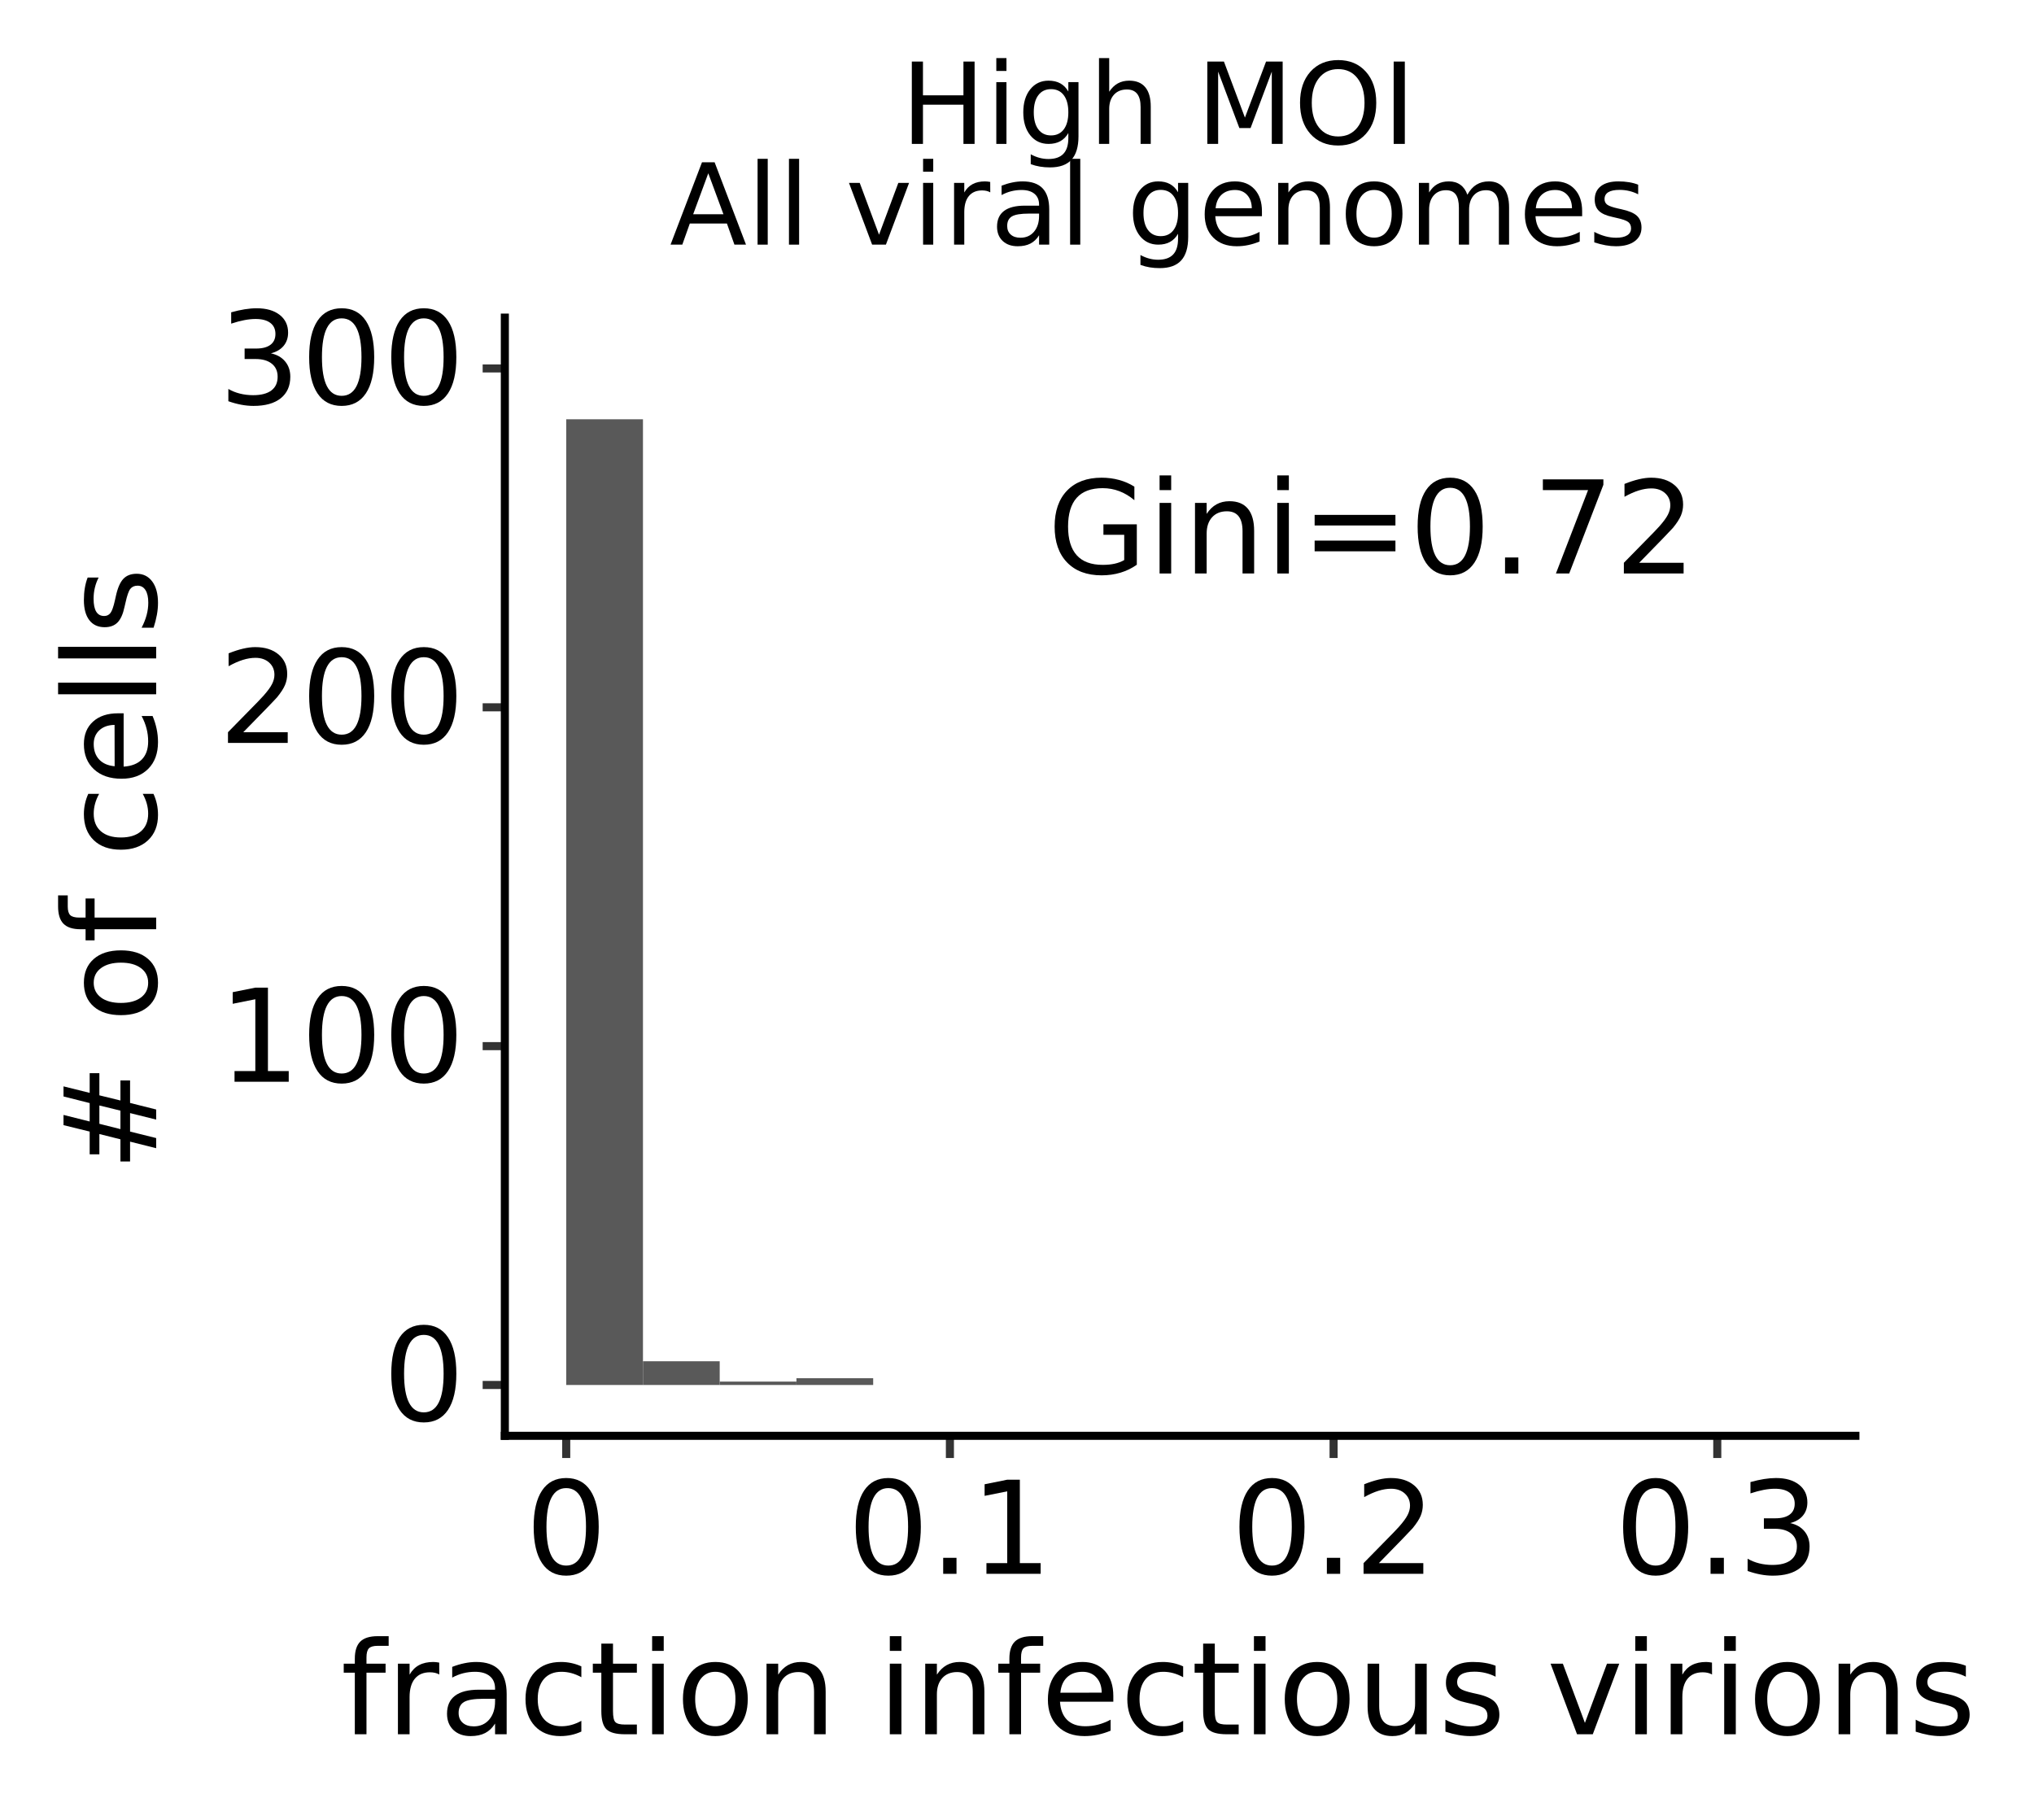
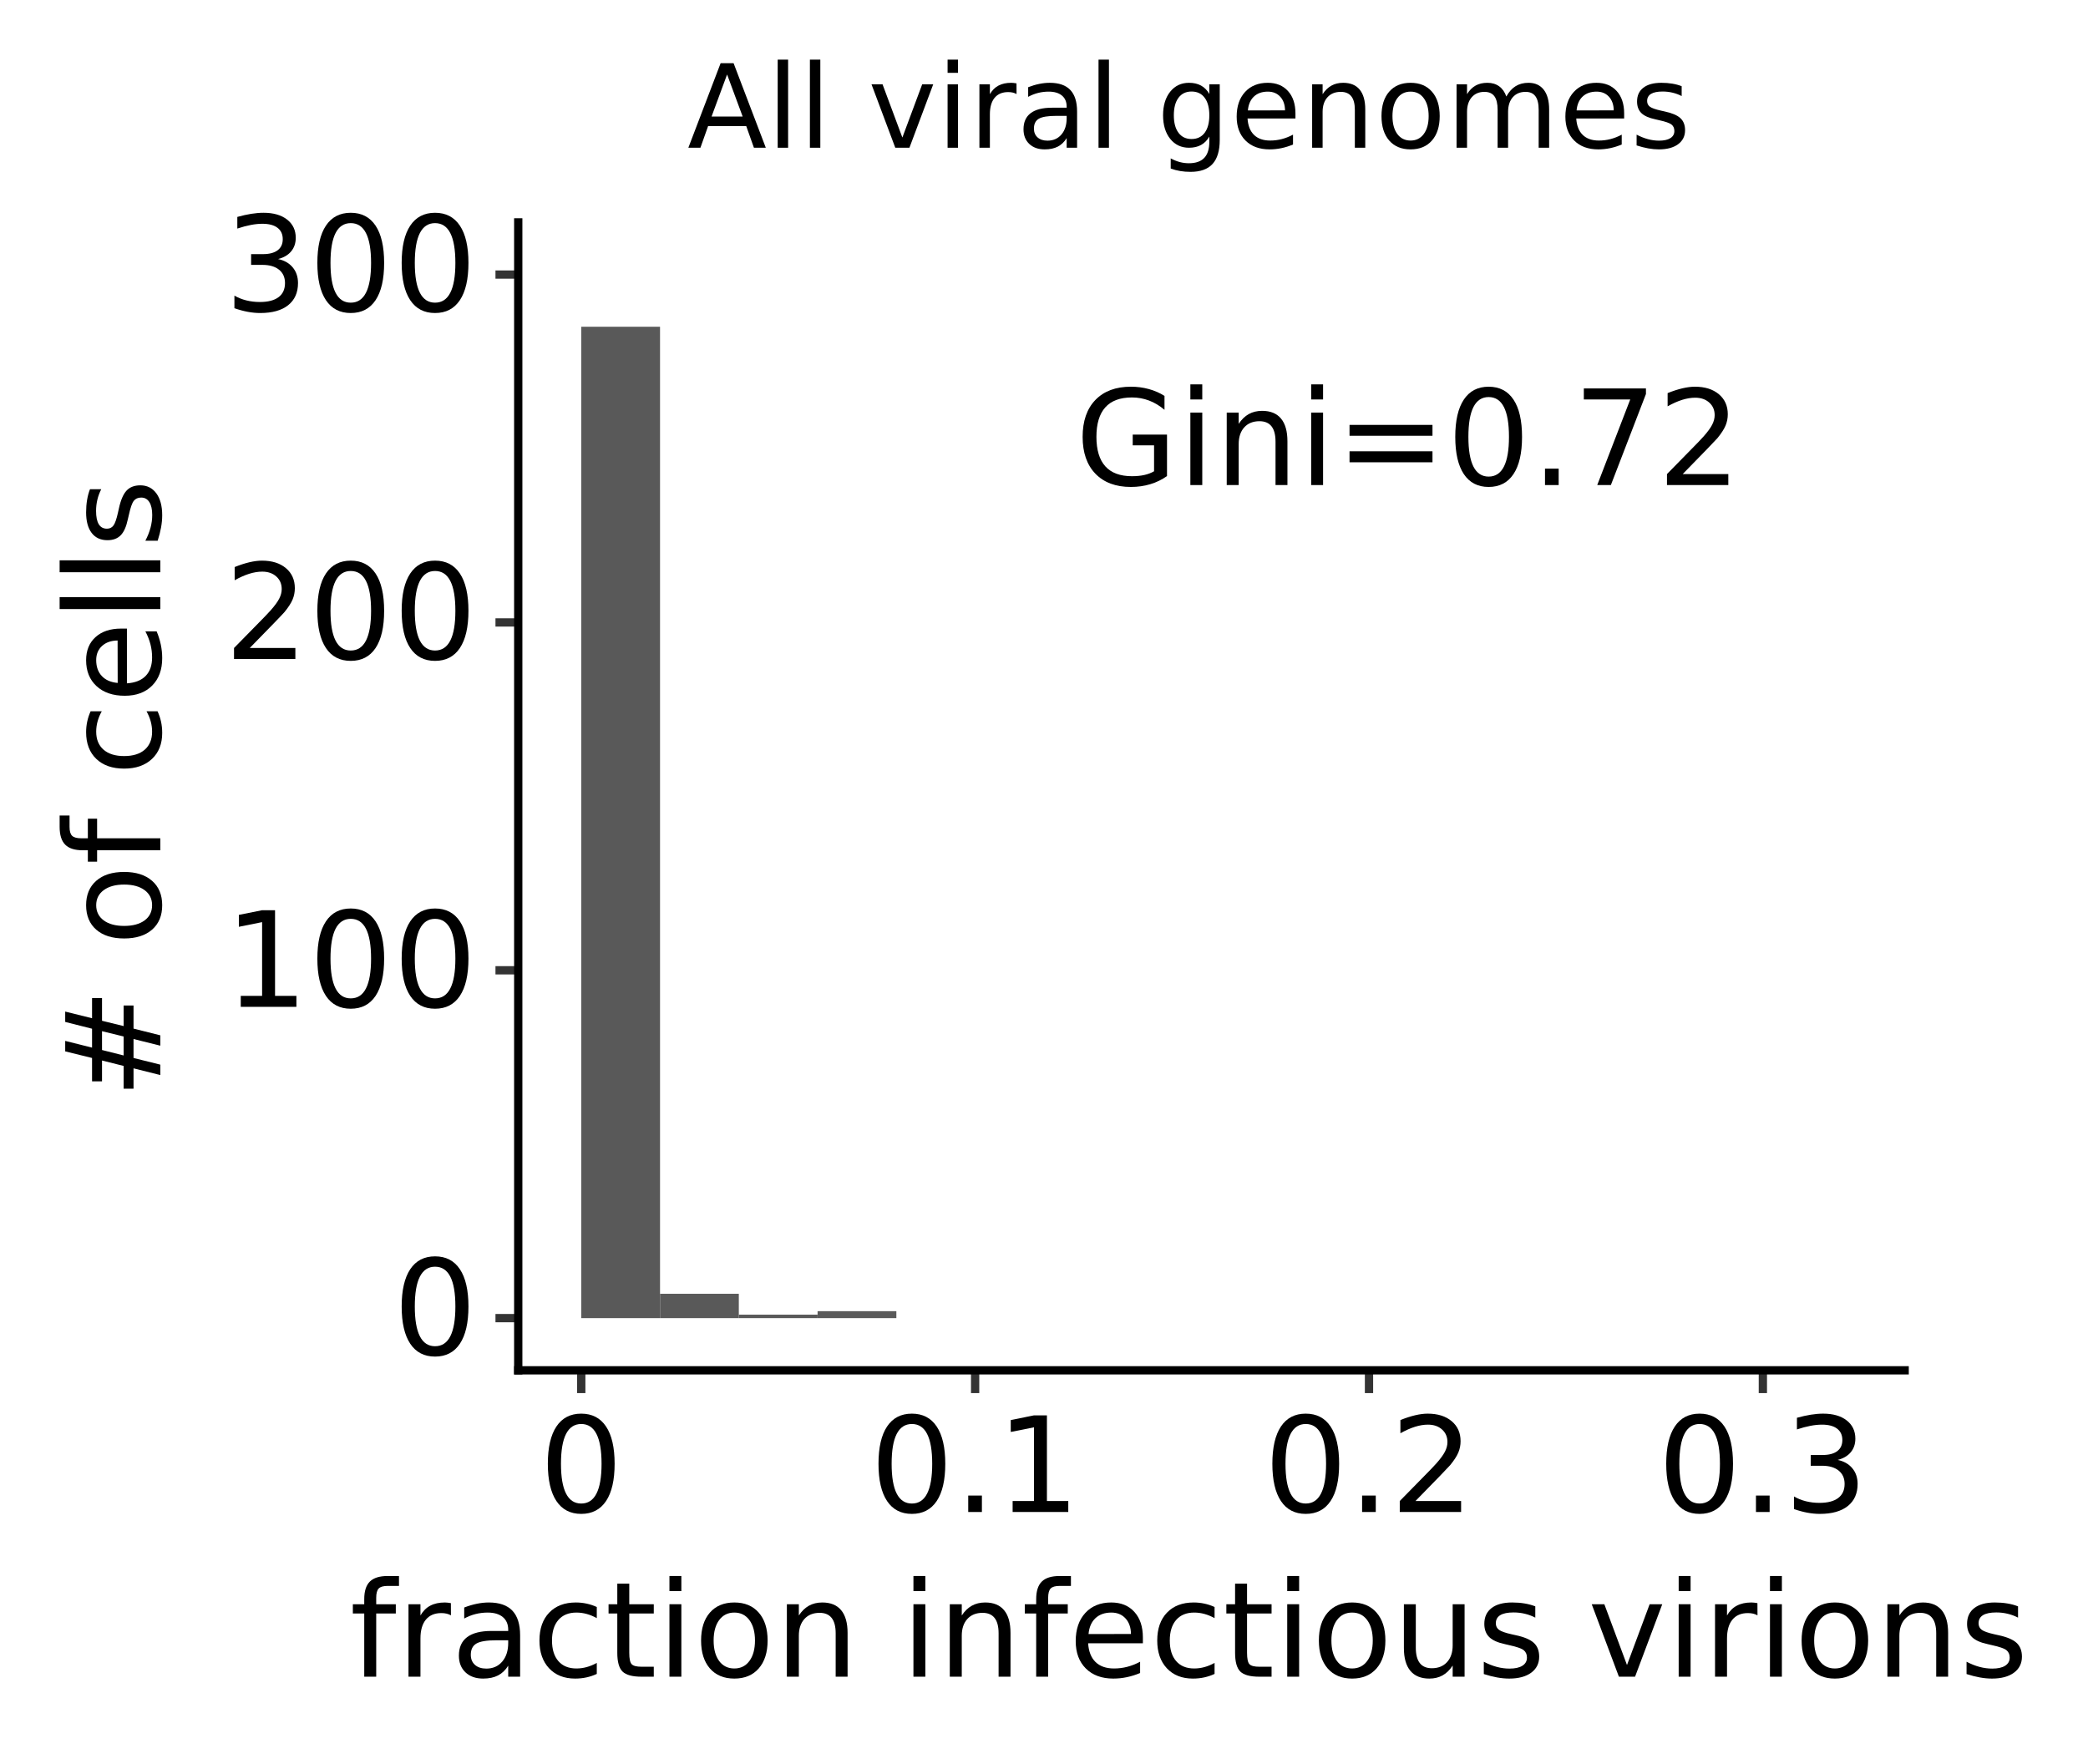
- <svg xmlns="http://www.w3.org/2000/svg" xmlns:xlink="http://www.w3.org/1999/xlink" width="252.113pt" height="225.49pt" viewBox="0 0 252.113 225.49" version="1.1">
+ <svg xmlns="http://www.w3.org/2000/svg" xmlns:xlink="http://www.w3.org/1999/xlink" width="252.113pt" height="212.971pt" viewBox="0 0 252.113 212.971" version="1.1">
  <defs>
    <style type="text/css">*{stroke-linejoin: round; stroke-linecap: butt}</style>
  </defs>
  <g id="figure_1">
    <g id="patch_1">
-       <path d="M 0 225.49  L 252.113 225.49  L 252.113 0  L 0 0  z " style="fill: #ffffff; stroke: #ffffff; stroke-linejoin: miter" />
+       <path d="M 0 212.971  L 252.113 212.971  L 252.113 0  L 0 0  z " style="fill: #ffffff; stroke: #ffffff; stroke-linejoin: miter" />
    </g>
    <g id="axes_1">
      <g id="patch_2">
-         <path d="M 62.575 177.97  L 229.975 177.97  L 229.975 39.37  L 62.575 39.37  z " style="fill: #ffffff" />
+         <path d="M 62.575 165.451  L 229.975 165.451  L 229.975 26.851  L 62.575 26.851  z " style="fill: #ffffff" />
      </g>
      <g id="matplotlib.axis_1">
        <g id="xtick_1">
          <g id="line2d_1">
-             <path d="M 70.184 177.97  " style="fill: none; stroke: #000000; stroke-width: 1.5" />
-             <defs>
-               <path id="m184c2d740b" d="M 0 0  L 0 2.75  " style="stroke: #333333" />
-             </defs>
-             <g>
-               <use xlink:href="#m184c2d740b" x="70.184" y="177.97" style="stroke: #333333" />
+             <path d="M 70.184 165.451  " style="fill: none; stroke: #000000; stroke-width: 1.5" />
+             <defs>
+               <path id="m0cec713624" d="M 0 0  L 0 2.75  " style="stroke: #333333" />
+             </defs>
+             <g>
+               <use xlink:href="#m0cec713624" x="70.184" y="165.451" style="stroke: #333333" />
            </g>
          </g>
          <g id="text_1">
-             <g transform="translate(65.09409 195.0779)scale(0.16 -0.16)">
+             <g transform="translate(65.09409 182.5587)scale(0.16 -0.16)">
              <defs>
                <path id="DejaVuSans-30" d="M 2034 4250  Q 1547 4250 1301 3770  Q 1056 3291 1056 2328  Q 1056 1369 1301 889  Q 1547 409 2034 409  Q 2525 409 2770 889  Q 3016 1369 3016 2328  Q 3016 3291 2770 3770  Q 2525 4250 2034 4250  z M 2034 4750  Q 2819 4750 3233 4129  Q 3647 3509 3647 2328  Q 3647 1150 3233 529  Q 2819 -91 2034 -91  Q 1250 -91 836 529  Q 422 1150 422 2328  Q 422 3509 836 4129  Q 1250 4750 2034 4750  z " transform="scale(0.015625)" />
              </defs>
              <use xlink:href="#DejaVuSans-30" />
            </g>
          </g>
        </g>
        <g id="xtick_2">
          <g id="line2d_2">
-             <path d="M 117.741 177.97  " style="fill: none; stroke: #000000; stroke-width: 1.5" />
-             <g>
-               <use xlink:href="#m184c2d740b" x="117.741" y="177.97" style="stroke: #333333" />
+             <path d="M 117.741 165.451  " style="fill: none; stroke: #000000; stroke-width: 1.5" />
+             <g>
+               <use xlink:href="#m0cec713624" x="117.741" y="165.451" style="stroke: #333333" />
            </g>
          </g>
          <g id="text_2">
-             <g transform="translate(105.0184 195.0779)scale(0.16 -0.16)">
+             <g transform="translate(105.0184 182.5587)scale(0.16 -0.16)">
              <defs>
                <path id="DejaVuSans-2e" d="M 684 794  L 1344 794  L 1344 0  L 684 0  L 684 794  z " transform="scale(0.015625)" />
                <path id="DejaVuSans-31" d="M 794 531  L 1825 531  L 1825 4091  L 703 3866  L 703 4441  L 1819 4666  L 2450 4666  L 2450 531  L 3481 531  L 3481 0  L 794 0  L 794 531  z " transform="scale(0.015625)" />
              </defs>
              <use xlink:href="#DejaVuSans-30" />
              <use xlink:href="#DejaVuSans-2e" x="63.623" />
              <use xlink:href="#DejaVuSans-31" x="95.41" />
            </g>
          </g>
        </g>
        <g id="xtick_3">
          <g id="line2d_3">
-             <path d="M 165.298 177.97  " style="fill: none; stroke: #000000; stroke-width: 1.5" />
-             <g>
-               <use xlink:href="#m184c2d740b" x="165.298" y="177.97" style="stroke: #333333" />
+             <path d="M 165.298 165.451  " style="fill: none; stroke: #000000; stroke-width: 1.5" />
+             <g>
+               <use xlink:href="#m0cec713624" x="165.298" y="165.451" style="stroke: #333333" />
            </g>
          </g>
          <g id="text_3">
-             <g transform="translate(152.5752 195.0779)scale(0.16 -0.16)">
+             <g transform="translate(152.5752 182.5587)scale(0.16 -0.16)">
              <defs>
                <path id="DejaVuSans-32" d="M 1228 531  L 3431 531  L 3431 0  L 469 0  L 469 531  Q 828 903 1448 1529  Q 2069 2156 2228 2338  Q 2531 2678 2651 2914  Q 2772 3150 2772 3378  Q 2772 3750 2511 3984  Q 2250 4219 1831 4219  Q 1534 4219 1204 4116  Q 875 4013 500 3803  L 500 4441  Q 881 4594 1212 4672  Q 1544 4750 1819 4750  Q 2544 4750 2975 4387  Q 3406 4025 3406 3419  Q 3406 3131 3298 2873  Q 3191 2616 2906 2266  Q 2828 2175 2409 1742  Q 1991 1309 1228 531  z " transform="scale(0.015625)" />
              </defs>
              <use xlink:href="#DejaVuSans-30" />
              <use xlink:href="#DejaVuSans-2e" x="63.623" />
              <use xlink:href="#DejaVuSans-32" x="95.41" />
            </g>
          </g>
        </g>
        <g id="xtick_4">
          <g id="line2d_4">
-             <path d="M 212.855 177.97  " style="fill: none; stroke: #000000; stroke-width: 1.5" />
-             <g>
-               <use xlink:href="#m184c2d740b" x="212.855" y="177.97" style="stroke: #333333" />
+             <path d="M 212.855 165.451  " style="fill: none; stroke: #000000; stroke-width: 1.5" />
+             <g>
+               <use xlink:href="#m0cec713624" x="212.855" y="165.451" style="stroke: #333333" />
            </g>
          </g>
          <g id="text_4">
-             <g transform="translate(200.132 195.0779)scale(0.16 -0.16)">
+             <g transform="translate(200.132 182.5587)scale(0.16 -0.16)">
              <defs>
                <path id="DejaVuSans-33" d="M 2597 2516  Q 3050 2419 3304 2112  Q 3559 1806 3559 1356  Q 3559 666 3084 287  Q 2609 -91 1734 -91  Q 1441 -91 1130 -33  Q 819 25 488 141  L 488 750  Q 750 597 1062 519  Q 1375 441 1716 441  Q 2309 441 2620 675  Q 2931 909 2931 1356  Q 2931 1769 2642 2001  Q 2353 2234 1838 2234  L 1294 2234  L 1294 2753  L 1863 2753  Q 2328 2753 2575 2939  Q 2822 3125 2822 3475  Q 2822 3834 2567 4026  Q 2313 4219 1838 4219  Q 1578 4219 1281 4162  Q 984 4106 628 3988  L 628 4550  Q 988 4650 1302 4700  Q 1616 4750 1894 4750  Q 2613 4750 3031 4423  Q 3450 4097 3450 3541  Q 3450 3153 3228 2886  Q 3006 2619 2597 2516  z " transform="scale(0.015625)" />
              </defs>
              <use xlink:href="#DejaVuSans-30" />
              <use xlink:href="#DejaVuSans-2e" x="63.623" />
              <use xlink:href="#DejaVuSans-33" x="95.41" />
            </g>
          </g>
        </g>
        <g id="xtick_5" />
        <g id="xtick_6" />
        <g id="xtick_7" />
        <g id="text_5">
-           <g transform="translate(42.2375 214.9629)scale(0.16 -0.16)">
+           <g transform="translate(42.2375 202.4437)scale(0.16 -0.16)">
            <defs>
              <path id="DejaVuSans-66" d="M 2375 4863  L 2375 4384  L 1825 4384  Q 1516 4384 1395 4259  Q 1275 4134 1275 3809  L 1275 3500  L 2222 3500  L 2222 3053  L 1275 3053  L 1275 0  L 697 0  L 697 3053  L 147 3053  L 147 3500  L 697 3500  L 697 3744  Q 697 4328 969 4595  Q 1241 4863 1831 4863  L 2375 4863  z " transform="scale(0.015625)" />
              <path id="DejaVuSans-72" d="M 2631 2963  Q 2534 3019 2420 3045  Q 2306 3072 2169 3072  Q 1681 3072 1420 2755  Q 1159 2438 1159 1844  L 1159 0  L 581 0  L 581 3500  L 1159 3500  L 1159 2956  Q 1341 3275 1631 3429  Q 1922 3584 2338 3584  Q 2397 3584 2469 3576  Q 2541 3569 2628 3553  L 2631 2963  z " transform="scale(0.015625)" />
              <path id="DejaVuSans-61" d="M 2194 1759  Q 1497 1759 1228 1600  Q 959 1441 959 1056  Q 959 750 1161 570  Q 1363 391 1709 391  Q 2188 391 2477 730  Q 2766 1069 2766 1631  L 2766 1759  L 2194 1759  z M 3341 1997  L 3341 0  L 2766 0  L 2766 531  Q 2569 213 2275 61  Q 1981 -91 1556 -91  Q 1019 -91 701 211  Q 384 513 384 1019  Q 384 1609 779 1909  Q 1175 2209 1959 2209  L 2766 2209  L 2766 2266  Q 2766 2663 2505 2880  Q 2244 3097 1772 3097  Q 1472 3097 1187 3025  Q 903 2953 641 2809  L 641 3341  Q 956 3463 1253 3523  Q 1550 3584 1831 3584  Q 2591 3584 2966 3190  Q 3341 2797 3341 1997  z " transform="scale(0.015625)" />
              <path id="DejaVuSans-63" d="M 3122 3366  L 3122 2828  Q 2878 2963 2633 3030  Q 2388 3097 2138 3097  Q 1578 3097 1268 2742  Q 959 2388 959 1747  Q 959 1106 1268 751  Q 1578 397 2138 397  Q 2388 397 2633 464  Q 2878 531 3122 666  L 3122 134  Q 2881 22 2623 -34  Q 2366 -91 2075 -91  Q 1284 -91 818 406  Q 353 903 353 1747  Q 353 2603 823 3093  Q 1294 3584 2113 3584  Q 2378 3584 2631 3529  Q 2884 3475 3122 3366  z " transform="scale(0.015625)" />
              <path id="DejaVuSans-74" d="M 1172 4494  L 1172 3500  L 2356 3500  L 2356 3053  L 1172 3053  L 1172 1153  Q 1172 725 1289 603  Q 1406 481 1766 481  L 2356 481  L 2356 0  L 1766 0  Q 1100 0 847 248  Q 594 497 594 1153  L 594 3053  L 172 3053  L 172 3500  L 594 3500  L 594 4494  L 1172 4494  z " transform="scale(0.015625)" />
              <path id="DejaVuSans-69" d="M 603 3500  L 1178 3500  L 1178 0  L 603 0  L 603 3500  z M 603 4863  L 1178 4863  L 1178 4134  L 603 4134  L 603 4863  z " transform="scale(0.015625)" />
              <path id="DejaVuSans-6f" d="M 1959 3097  Q 1497 3097 1228 2736  Q 959 2375 959 1747  Q 959 1119 1226 758  Q 1494 397 1959 397  Q 2419 397 2687 759  Q 2956 1122 2956 1747  Q 2956 2369 2687 2733  Q 2419 3097 1959 3097  z M 1959 3584  Q 2709 3584 3137 3096  Q 3566 2609 3566 1747  Q 3566 888 3137 398  Q 2709 -91 1959 -91  Q 1206 -91 779 398  Q 353 888 353 1747  Q 353 2609 779 3096  Q 1206 3584 1959 3584  z " transform="scale(0.015625)" />
              <path id="DejaVuSans-6e" d="M 3513 2113  L 3513 0  L 2938 0  L 2938 2094  Q 2938 2591 2744 2837  Q 2550 3084 2163 3084  Q 1697 3084 1428 2787  Q 1159 2491 1159 1978  L 1159 0  L 581 0  L 581 3500  L 1159 3500  L 1159 2956  Q 1366 3272 1645 3428  Q 1925 3584 2291 3584  Q 2894 3584 3203 3211  Q 3513 2838 3513 2113  z " transform="scale(0.015625)" />
              <path id="DejaVuSans-20" transform="scale(0.015625)" />
              <path id="DejaVuSans-65" d="M 3597 1894  L 3597 1613  L 953 1613  Q 991 1019 1311 708  Q 1631 397 2203 397  Q 2534 397 2845 478  Q 3156 559 3463 722  L 3463 178  Q 3153 47 2828 -22  Q 2503 -91 2169 -91  Q 1331 -91 842 396  Q 353 884 353 1716  Q 353 2575 817 3079  Q 1281 3584 2069 3584  Q 2775 3584 3186 3129  Q 3597 2675 3597 1894  z M 3022 2063  Q 3016 2534 2758 2815  Q 2500 3097 2075 3097  Q 1594 3097 1305 2825  Q 1016 2553 972 2059  L 3022 2063  z " transform="scale(0.015625)" />
              <path id="DejaVuSans-75" d="M 544 1381  L 544 3500  L 1119 3500  L 1119 1403  Q 1119 906 1312 657  Q 1506 409 1894 409  Q 2359 409 2629 706  Q 2900 1003 2900 1516  L 2900 3500  L 3475 3500  L 3475 0  L 2900 0  L 2900 538  Q 2691 219 2414 64  Q 2138 -91 1772 -91  Q 1169 -91 856 284  Q 544 659 544 1381  z M 1991 3584  L 1991 3584  z " transform="scale(0.015625)" />
              <path id="DejaVuSans-73" d="M 2834 3397  L 2834 2853  Q 2591 2978 2328 3040  Q 2066 3103 1784 3103  Q 1356 3103 1142 2972  Q 928 2841 928 2578  Q 928 2378 1081 2264  Q 1234 2150 1697 2047  L 1894 2003  Q 2506 1872 2764 1633  Q 3022 1394 3022 966  Q 3022 478 2636 193  Q 2250 -91 1575 -91  Q 1294 -91 989 -36  Q 684 19 347 128  L 347 722  Q 666 556 975 473  Q 1284 391 1588 391  Q 1994 391 2212 530  Q 2431 669 2431 922  Q 2431 1156 2273 1281  Q 2116 1406 1581 1522  L 1381 1569  Q 847 1681 609 1914  Q 372 2147 372 2553  Q 372 3047 722 3315  Q 1072 3584 1716 3584  Q 2034 3584 2315 3537  Q 2597 3491 2834 3397  z " transform="scale(0.015625)" />
              <path id="DejaVuSans-76" d="M 191 3500  L 800 3500  L 1894 563  L 2988 3500  L 3597 3500  L 2284 0  L 1503 0  L 191 3500  z " transform="scale(0.015625)" />
            </defs>
            <use xlink:href="#DejaVuSans-66" />
            <use xlink:href="#DejaVuSans-72" x="35.205" />
            <use xlink:href="#DejaVuSans-61" x="76.318" />
            <use xlink:href="#DejaVuSans-63" x="137.598" />
            <use xlink:href="#DejaVuSans-74" x="192.578" />
            <use xlink:href="#DejaVuSans-69" x="231.787" />
            <use xlink:href="#DejaVuSans-6f" x="259.57" />
            <use xlink:href="#DejaVuSans-6e" x="320.752" />
            <use xlink:href="#DejaVuSans-20" x="384.131" />
            <use xlink:href="#DejaVuSans-69" x="415.918" />
            <use xlink:href="#DejaVuSans-6e" x="443.701" />
            <use xlink:href="#DejaVuSans-66" x="507.08" />
            <use xlink:href="#DejaVuSans-65" x="542.285" />
            <use xlink:href="#DejaVuSans-63" x="603.809" />
            <use xlink:href="#DejaVuSans-74" x="658.789" />
            <use xlink:href="#DejaVuSans-69" x="697.998" />
            <use xlink:href="#DejaVuSans-6f" x="725.781" />
            <use xlink:href="#DejaVuSans-75" x="786.963" />
            <use xlink:href="#DejaVuSans-73" x="850.342" />
            <use xlink:href="#DejaVuSans-20" x="902.441" />
            <use xlink:href="#DejaVuSans-76" x="934.229" />
            <use xlink:href="#DejaVuSans-69" x="993.408" />
            <use xlink:href="#DejaVuSans-72" x="1021.191" />
            <use xlink:href="#DejaVuSans-69" x="1062.305" />
            <use xlink:href="#DejaVuSans-6f" x="1090.088" />
            <use xlink:href="#DejaVuSans-6e" x="1151.27" />
            <use xlink:href="#DejaVuSans-73" x="1214.648" />
          </g>
        </g>
      </g>
      <g id="matplotlib.axis_2">
        <g id="ytick_1">
          <g id="line2d_5">
-             <path d="M 62.575 171.67  " style="fill: none; stroke: #000000; stroke-width: 1.5" />
-             <defs>
-               <path id="ma830502c39" d="M 0 0  L -2.75 0  " style="stroke: #333333" />
-             </defs>
-             <g>
-               <use xlink:href="#ma830502c39" x="62.575" y="171.67" style="stroke: #333333" />
+             <path d="M 62.575 159.151  " style="fill: none; stroke: #000000; stroke-width: 1.5" />
+             <defs>
+               <path id="m7ae7f7d415" d="M 0 0  L -2.75 0  " style="stroke: #333333" />
+             </defs>
+             <g>
+               <use xlink:href="#m7ae7f7d415" x="62.575" y="159.151" style="stroke: #333333" />
            </g>
          </g>
          <g id="text_6">
-             <g transform="translate(47.445 176.0854)scale(0.16 -0.16)">
+             <g transform="translate(47.445 163.5662)scale(0.16 -0.16)">
              <use xlink:href="#DejaVuSans-30" />
            </g>
          </g>
        </g>
        <g id="ytick_2">
          <g id="line2d_6">
-             <path d="M 62.575 129.67  " style="fill: none; stroke: #000000; stroke-width: 1.5" />
-             <g>
-               <use xlink:href="#ma830502c39" x="62.575" y="129.67" style="stroke: #333333" />
+             <path d="M 62.575 117.151  " style="fill: none; stroke: #000000; stroke-width: 1.5" />
+             <g>
+               <use xlink:href="#m7ae7f7d415" x="62.575" y="117.151" style="stroke: #333333" />
            </g>
          </g>
          <g id="text_7">
-             <g transform="translate(27.085 134.0854)scale(0.16 -0.16)">
+             <g transform="translate(27.085 121.5662)scale(0.16 -0.16)">
              <use xlink:href="#DejaVuSans-31" />
              <use xlink:href="#DejaVuSans-30" x="63.623" />
              <use xlink:href="#DejaVuSans-30" x="127.246" />
            </g>
          </g>
        </g>
        <g id="ytick_3">
          <g id="line2d_7">
-             <path d="M 62.575 87.67  " style="fill: none; stroke: #000000; stroke-width: 1.5" />
-             <g>
-               <use xlink:href="#ma830502c39" x="62.575" y="87.67" style="stroke: #333333" />
+             <path d="M 62.575 75.151  " style="fill: none; stroke: #000000; stroke-width: 1.5" />
+             <g>
+               <use xlink:href="#m7ae7f7d415" x="62.575" y="75.151" style="stroke: #333333" />
            </g>
          </g>
          <g id="text_8">
-             <g transform="translate(27.085 92.08541)scale(0.16 -0.16)">
+             <g transform="translate(27.085 79.56615)scale(0.16 -0.16)">
              <use xlink:href="#DejaVuSans-32" />
              <use xlink:href="#DejaVuSans-30" x="63.623" />
              <use xlink:href="#DejaVuSans-30" x="127.246" />
            </g>
          </g>
        </g>
        <g id="ytick_4">
          <g id="line2d_8">
-             <path d="M 62.575 45.67  " style="fill: none; stroke: #000000; stroke-width: 1.5" />
-             <g>
-               <use xlink:href="#ma830502c39" x="62.575" y="45.67" style="stroke: #333333" />
+             <path d="M 62.575 33.151  " style="fill: none; stroke: #000000; stroke-width: 1.5" />
+             <g>
+               <use xlink:href="#m7ae7f7d415" x="62.575" y="33.151" style="stroke: #333333" />
            </g>
          </g>
          <g id="text_9">
-             <g transform="translate(27.085 50.08541)scale(0.16 -0.16)">
+             <g transform="translate(27.085 37.56615)scale(0.16 -0.16)">
              <use xlink:href="#DejaVuSans-33" />
              <use xlink:href="#DejaVuSans-30" x="63.623" />
              <use xlink:href="#DejaVuSans-30" x="127.246" />
            </g>
          </g>
        </g>
        <g id="ytick_5" />
        <g id="ytick_6" />
        <g id="ytick_7" />
        <g id="text_10">
-           <g transform="translate(19.3575 145.2042)rotate(-90)scale(0.16 -0.16)">
+           <g transform="translate(19.3575 132.6849)rotate(-90)scale(0.16 -0.16)">
            <defs>
              <path id="DejaVuSans-23" d="M 3272 2816  L 2363 2816  L 2100 1772  L 3016 1772  L 3272 2816  z M 2803 4594  L 2478 3297  L 3391 3297  L 3719 4594  L 4219 4594  L 3897 3297  L 4872 3297  L 4872 2816  L 3775 2816  L 3519 1772  L 4513 1772  L 4513 1294  L 3397 1294  L 3072 0  L 2572 0  L 2894 1294  L 1978 1294  L 1656 0  L 1153 0  L 1478 1294  L 494 1294  L 494 1772  L 1594 1772  L 1856 2816  L 850 2816  L 850 3297  L 1978 3297  L 2297 4594  L 2803 4594  z " transform="scale(0.015625)" />
              <path id="DejaVuSans-6c" d="M 603 4863  L 1178 4863  L 1178 0  L 603 0  L 603 4863  z " transform="scale(0.015625)" />
            </defs>
            <use xlink:href="#DejaVuSans-23" />
            <use xlink:href="#DejaVuSans-20" x="83.789" />
            <use xlink:href="#DejaVuSans-6f" x="115.576" />
            <use xlink:href="#DejaVuSans-66" x="176.758" />
            <use xlink:href="#DejaVuSans-20" x="211.963" />
            <use xlink:href="#DejaVuSans-63" x="243.75" />
            <use xlink:href="#DejaVuSans-65" x="298.73" />
            <use xlink:href="#DejaVuSans-6c" x="360.254" />
            <use xlink:href="#DejaVuSans-6c" x="388.037" />
            <use xlink:href="#DejaVuSans-73" x="415.82" />
          </g>
        </g>
      </g>
      <g id="PolyCollection_1">
-         <path d="M 70.184 171.67  L 70.184 51.97  L 79.695 51.97  L 79.695 171.67  z " clip-path="url(#pb35e18c013)" style="fill: #595959" />
-         <path d="M 79.695 171.67  L 79.695 168.73  L 89.207 168.73  L 89.207 171.67  z " clip-path="url(#pb35e18c013)" style="fill: #595959" />
-         <path d="M 89.207 171.67  L 89.207 171.25  L 98.718 171.25  L 98.718 171.67  z " clip-path="url(#pb35e18c013)" style="fill: #595959" />
-         <path d="M 98.718 171.67  L 98.718 170.83  L 108.23 170.83  L 108.23 171.67  z " clip-path="url(#pb35e18c013)" style="fill: #595959" />
-         <path d="M 108.23 171.67  L 108.23 171.67  L 117.741 171.67  L 117.741 171.67  z " clip-path="url(#pb35e18c013)" style="fill: #595959" />
-         <path d="M 117.741 171.67  L 117.741 171.67  L 127.252 171.67  L 127.252 171.67  z " clip-path="url(#pb35e18c013)" style="fill: #595959" />
-         <path d="M 127.252 171.67  L 127.252 171.67  L 136.764 171.67  L 136.764 171.67  z " clip-path="url(#pb35e18c013)" style="fill: #595959" />
-         <path d="M 136.764 171.67  L 136.764 171.67  L 146.275 171.67  L 146.275 171.67  z " clip-path="url(#pb35e18c013)" style="fill: #595959" />
-         <path d="M 146.275 171.67  L 146.275 171.67  L 155.786 171.67  L 155.786 171.67  z " clip-path="url(#pb35e18c013)" style="fill: #595959" />
-         <path d="M 155.786 171.67  L 155.786 171.67  L 165.298 171.67  L 165.298 171.67  z " clip-path="url(#pb35e18c013)" style="fill: #595959" />
-         <path d="M 165.298 171.67  L 165.298 171.67  L 174.809 171.67  L 174.809 171.67  z " clip-path="url(#pb35e18c013)" style="fill: #595959" />
-         <path d="M 174.809 171.67  L 174.809 171.67  L 184.32 171.67  L 184.32 171.67  z " clip-path="url(#pb35e18c013)" style="fill: #595959" />
-         <path d="M 184.32 171.67  L 184.32 171.67  L 193.832 171.67  L 193.832 171.67  z " clip-path="url(#pb35e18c013)" style="fill: #595959" />
-         <path d="M 193.832 171.67  L 193.832 171.67  L 203.343 171.67  L 203.343 171.67  z " clip-path="url(#pb35e18c013)" style="fill: #595959" />
-         <path d="M 203.343 171.67  L 203.343 171.67  L 212.855 171.67  L 212.855 171.67  z " clip-path="url(#pb35e18c013)" style="fill: #595959" />
-         <path d="M 212.855 171.67  L 212.855 171.67  L 222.366 171.67  L 222.366 171.67  z " clip-path="url(#pb35e18c013)" style="fill: #595959" />
+         <path d="M 70.184 159.151  L 70.184 39.451  L 79.695 39.451  L 79.695 159.151  z " clip-path="url(#pc4300ffdd1)" style="fill: #595959" />
+         <path d="M 79.695 159.151  L 79.695 156.211  L 89.207 156.211  L 89.207 159.151  z " clip-path="url(#pc4300ffdd1)" style="fill: #595959" />
+         <path d="M 89.207 159.151  L 89.207 158.731  L 98.718 158.731  L 98.718 159.151  z " clip-path="url(#pc4300ffdd1)" style="fill: #595959" />
+         <path d="M 98.718 159.151  L 98.718 158.311  L 108.23 158.311  L 108.23 159.151  z " clip-path="url(#pc4300ffdd1)" style="fill: #595959" />
+         <path d="M 108.23 159.151  L 108.23 159.151  L 117.741 159.151  L 117.741 159.151  z " clip-path="url(#pc4300ffdd1)" style="fill: #595959" />
+         <path d="M 117.741 159.151  L 117.741 159.151  L 127.252 159.151  L 127.252 159.151  z " clip-path="url(#pc4300ffdd1)" style="fill: #595959" />
+         <path d="M 127.252 159.151  L 127.252 159.151  L 136.764 159.151  L 136.764 159.151  z " clip-path="url(#pc4300ffdd1)" style="fill: #595959" />
+         <path d="M 136.764 159.151  L 136.764 159.151  L 146.275 159.151  L 146.275 159.151  z " clip-path="url(#pc4300ffdd1)" style="fill: #595959" />
+         <path d="M 146.275 159.151  L 146.275 159.151  L 155.786 159.151  L 155.786 159.151  z " clip-path="url(#pc4300ffdd1)" style="fill: #595959" />
+         <path d="M 155.786 159.151  L 155.786 159.151  L 165.298 159.151  L 165.298 159.151  z " clip-path="url(#pc4300ffdd1)" style="fill: #595959" />
+         <path d="M 165.298 159.151  L 165.298 159.151  L 174.809 159.151  L 174.809 159.151  z " clip-path="url(#pc4300ffdd1)" style="fill: #595959" />
+         <path d="M 174.809 159.151  L 174.809 159.151  L 184.32 159.151  L 184.32 159.151  z " clip-path="url(#pc4300ffdd1)" style="fill: #595959" />
+         <path d="M 184.32 159.151  L 184.32 159.151  L 193.832 159.151  L 193.832 159.151  z " clip-path="url(#pc4300ffdd1)" style="fill: #595959" />
+         <path d="M 193.832 159.151  L 193.832 159.151  L 203.343 159.151  L 203.343 159.151  z " clip-path="url(#pc4300ffdd1)" style="fill: #595959" />
+         <path d="M 203.343 159.151  L 203.343 159.151  L 212.855 159.151  L 212.855 159.151  z " clip-path="url(#pc4300ffdd1)" style="fill: #595959" />
+         <path d="M 212.855 159.151  L 212.855 159.151  L 222.366 159.151  L 222.366 159.151  z " clip-path="url(#pc4300ffdd1)" style="fill: #595959" />
      </g>
      <g id="text_11">
-         <g clip-path="url(#pb35e18c013)">
-           <g transform="translate(129.8234 71.08541)scale(0.16 -0.16)">
+         <g clip-path="url(#pc4300ffdd1)">
+           <g transform="translate(129.8234 58.56615)scale(0.16 -0.16)">
            <defs>
              <path id="DejaVuSans-47" d="M 3809 666  L 3809 1919  L 2778 1919  L 2778 2438  L 4434 2438  L 4434 434  Q 4069 175 3628 42  Q 3188 -91 2688 -91  Q 1594 -91 976 548  Q 359 1188 359 2328  Q 359 3472 976 4111  Q 1594 4750 2688 4750  Q 3144 4750 3555 4637  Q 3966 4525 4313 4306  L 4313 3634  Q 3963 3931 3569 4081  Q 3175 4231 2741 4231  Q 1884 4231 1454 3753  Q 1025 3275 1025 2328  Q 1025 1384 1454 906  Q 1884 428 2741 428  Q 3075 428 3337 486  Q 3600 544 3809 666  z " transform="scale(0.015625)" />
              <path id="DejaVuSans-3d" d="M 678 2906  L 4684 2906  L 4684 2381  L 678 2381  L 678 2906  z M 678 1631  L 4684 1631  L 4684 1100  L 678 1100  L 678 1631  z " transform="scale(0.015625)" />
              <path id="DejaVuSans-37" d="M 525 4666  L 3525 4666  L 3525 4397  L 1831 0  L 1172 0  L 2766 4134  L 525 4134  L 525 4666  z " transform="scale(0.015625)" />
            </defs>
            <use xlink:href="#DejaVuSans-47" />
            <use xlink:href="#DejaVuSans-69" x="77.49" />
            <use xlink:href="#DejaVuSans-6e" x="105.273" />
            <use xlink:href="#DejaVuSans-69" x="168.652" />
            <use xlink:href="#DejaVuSans-3d" x="196.436" />
            <use xlink:href="#DejaVuSans-30" x="280.225" />
            <use xlink:href="#DejaVuSans-2e" x="343.848" />
            <use xlink:href="#DejaVuSans-37" x="375.635" />
            <use xlink:href="#DejaVuSans-32" x="439.258" />
          </g>
        </g>
      </g>
      <g id="patch_3">
-         <path d="M 62.575 177.97  L 62.575 39.37  " style="fill: none; stroke: #000000; stroke-linejoin: miter; stroke-linecap: square" />
+         <path d="M 62.575 165.451  L 62.575 26.851  " style="fill: none; stroke: #000000; stroke-linejoin: miter; stroke-linecap: square" />
      </g>
      <g id="patch_4">
-         <path d="M 62.575 177.97  L 229.975 177.97  " style="fill: none; stroke: #000000; stroke-linejoin: miter; stroke-linecap: square" />
+         <path d="M 62.575 165.451  L 229.975 165.451  " style="fill: none; stroke: #000000; stroke-linejoin: miter; stroke-linecap: square" />
      </g>
    </g>
    <g id="text_12">
-       <g transform="translate(111.6462 17.83781)scale(0.14 -0.14)">
-         <defs>
-           <path id="DejaVuSans-48" d="M 628 4666  L 1259 4666  L 1259 2753  L 3553 2753  L 3553 4666  L 4184 4666  L 4184 0  L 3553 0  L 3553 2222  L 1259 2222  L 1259 0  L 628 0  L 628 4666  z " transform="scale(0.015625)" />
-           <path id="DejaVuSans-67" d="M 2906 1791  Q 2906 2416 2648 2759  Q 2391 3103 1925 3103  Q 1463 3103 1205 2759  Q 947 2416 947 1791  Q 947 1169 1205 825  Q 1463 481 1925 481  Q 2391 481 2648 825  Q 2906 1169 2906 1791  z M 3481 434  Q 3481 -459 3084 -895  Q 2688 -1331 1869 -1331  Q 1566 -1331 1297 -1286  Q 1028 -1241 775 -1147  L 775 -588  Q 1028 -725 1275 -790  Q 1522 -856 1778 -856  Q 2344 -856 2625 -561  Q 2906 -266 2906 331  L 2906 616  Q 2728 306 2450 153  Q 2172 0 1784 0  Q 1141 0 747 490  Q 353 981 353 1791  Q 353 2603 747 3093  Q 1141 3584 1784 3584  Q 2172 3584 2450 3431  Q 2728 3278 2906 2969  L 2906 3500  L 3481 3500  L 3481 434  z " transform="scale(0.015625)" />
-           <path id="DejaVuSans-68" d="M 3513 2113  L 3513 0  L 2938 0  L 2938 2094  Q 2938 2591 2744 2837  Q 2550 3084 2163 3084  Q 1697 3084 1428 2787  Q 1159 2491 1159 1978  L 1159 0  L 581 0  L 581 4863  L 1159 4863  L 1159 2956  Q 1366 3272 1645 3428  Q 1925 3584 2291 3584  Q 2894 3584 3203 3211  Q 3513 2838 3513 2113  z " transform="scale(0.015625)" />
-           <path id="DejaVuSans-4d" d="M 628 4666  L 1569 4666  L 2759 1491  L 3956 4666  L 4897 4666  L 4897 0  L 4281 0  L 4281 4097  L 3078 897  L 2444 897  L 1241 4097  L 1241 0  L 628 0  L 628 4666  z " transform="scale(0.015625)" />
-           <path id="DejaVuSans-4f" d="M 2522 4238  Q 1834 4238 1429 3725  Q 1025 3213 1025 2328  Q 1025 1447 1429 934  Q 1834 422 2522 422  Q 3209 422 3611 934  Q 4013 1447 4013 2328  Q 4013 3213 3611 3725  Q 3209 4238 2522 4238  z M 2522 4750  Q 3503 4750 4090 4092  Q 4678 3434 4678 2328  Q 4678 1225 4090 567  Q 3503 -91 2522 -91  Q 1538 -91 948 565  Q 359 1222 359 2328  Q 359 3434 948 4092  Q 1538 4750 2522 4750  z " transform="scale(0.015625)" />
-           <path id="DejaVuSans-49" d="M 628 4666  L 1259 4666  L 1259 0  L 628 0  L 628 4666  z " transform="scale(0.015625)" />
-         </defs>
-         <use xlink:href="#DejaVuSans-48" />
-         <use xlink:href="#DejaVuSans-69" x="75.195" />
-         <use xlink:href="#DejaVuSans-67" x="102.979" />
-         <use xlink:href="#DejaVuSans-68" x="166.455" />
-         <use xlink:href="#DejaVuSans-20" x="229.834" />
-         <use xlink:href="#DejaVuSans-4d" x="261.621" />
-         <use xlink:href="#DejaVuSans-4f" x="347.9" />
-         <use xlink:href="#DejaVuSans-49" x="426.611" />
-       </g>
-       <g transform="translate(83.00531 30.32341)scale(0.14 -0.14)">
+       <g transform="translate(83.00531 17.83781)scale(0.14 -0.14)">
        <defs>
          <path id="DejaVuSans-41" d="M 2188 4044  L 1331 1722  L 3047 1722  L 2188 4044  z M 1831 4666  L 2547 4666  L 4325 0  L 3669 0  L 3244 1197  L 1141 1197  L 716 0  L 50 0  L 1831 4666  z " transform="scale(0.015625)" />
+           <path id="DejaVuSans-67" d="M 2906 1791  Q 2906 2416 2648 2759  Q 2391 3103 1925 3103  Q 1463 3103 1205 2759  Q 947 2416 947 1791  Q 947 1169 1205 825  Q 1463 481 1925 481  Q 2391 481 2648 825  Q 2906 1169 2906 1791  z M 3481 434  Q 3481 -459 3084 -895  Q 2688 -1331 1869 -1331  Q 1566 -1331 1297 -1286  Q 1028 -1241 775 -1147  L 775 -588  Q 1028 -725 1275 -790  Q 1522 -856 1778 -856  Q 2344 -856 2625 -561  Q 2906 -266 2906 331  L 2906 616  Q 2728 306 2450 153  Q 2172 0 1784 0  Q 1141 0 747 490  Q 353 981 353 1791  Q 353 2603 747 3093  Q 1141 3584 1784 3584  Q 2172 3584 2450 3431  Q 2728 3278 2906 2969  L 2906 3500  L 3481 3500  L 3481 434  z " transform="scale(0.015625)" />
          <path id="DejaVuSans-6d" d="M 3328 2828  Q 3544 3216 3844 3400  Q 4144 3584 4550 3584  Q 5097 3584 5394 3201  Q 5691 2819 5691 2113  L 5691 0  L 5113 0  L 5113 2094  Q 5113 2597 4934 2840  Q 4756 3084 4391 3084  Q 3944 3084 3684 2787  Q 3425 2491 3425 1978  L 3425 0  L 2847 0  L 2847 2094  Q 2847 2600 2669 2842  Q 2491 3084 2119 3084  Q 1678 3084 1418 2786  Q 1159 2488 1159 1978  L 1159 0  L 581 0  L 581 3500  L 1159 3500  L 1159 2956  Q 1356 3278 1631 3431  Q 1906 3584 2284 3584  Q 2666 3584 2933 3390  Q 3200 3197 3328 2828  z " transform="scale(0.015625)" />
        </defs>
        <use xlink:href="#DejaVuSans-41" />
        <use xlink:href="#DejaVuSans-6c" x="68.408" />
        <use xlink:href="#DejaVuSans-6c" x="96.191" />
        <use xlink:href="#DejaVuSans-20" x="123.975" />
        <use xlink:href="#DejaVuSans-76" x="155.762" />
        <use xlink:href="#DejaVuSans-69" x="214.941" />
        <use xlink:href="#DejaVuSans-72" x="242.725" />
        <use xlink:href="#DejaVuSans-61" x="283.838" />
        <use xlink:href="#DejaVuSans-6c" x="345.117" />
        <use xlink:href="#DejaVuSans-20" x="372.9" />
        <use xlink:href="#DejaVuSans-67" x="404.688" />
        <use xlink:href="#DejaVuSans-65" x="468.164" />
        <use xlink:href="#DejaVuSans-6e" x="529.688" />
        <use xlink:href="#DejaVuSans-6f" x="593.066" />
        <use xlink:href="#DejaVuSans-6d" x="654.248" />
        <use xlink:href="#DejaVuSans-65" x="751.66" />
        <use xlink:href="#DejaVuSans-73" x="813.184" />
      </g>
    </g>
  </g>
  <defs>
-     <clipPath id="pb35e18c013">
-       <rect x="62.575" y="39.37" width="167.4" height="138.6" />
+     <clipPath id="pc4300ffdd1">
+       <rect x="62.575" y="26.851" width="167.4" height="138.6" />
    </clipPath>
  </defs>
</svg>
